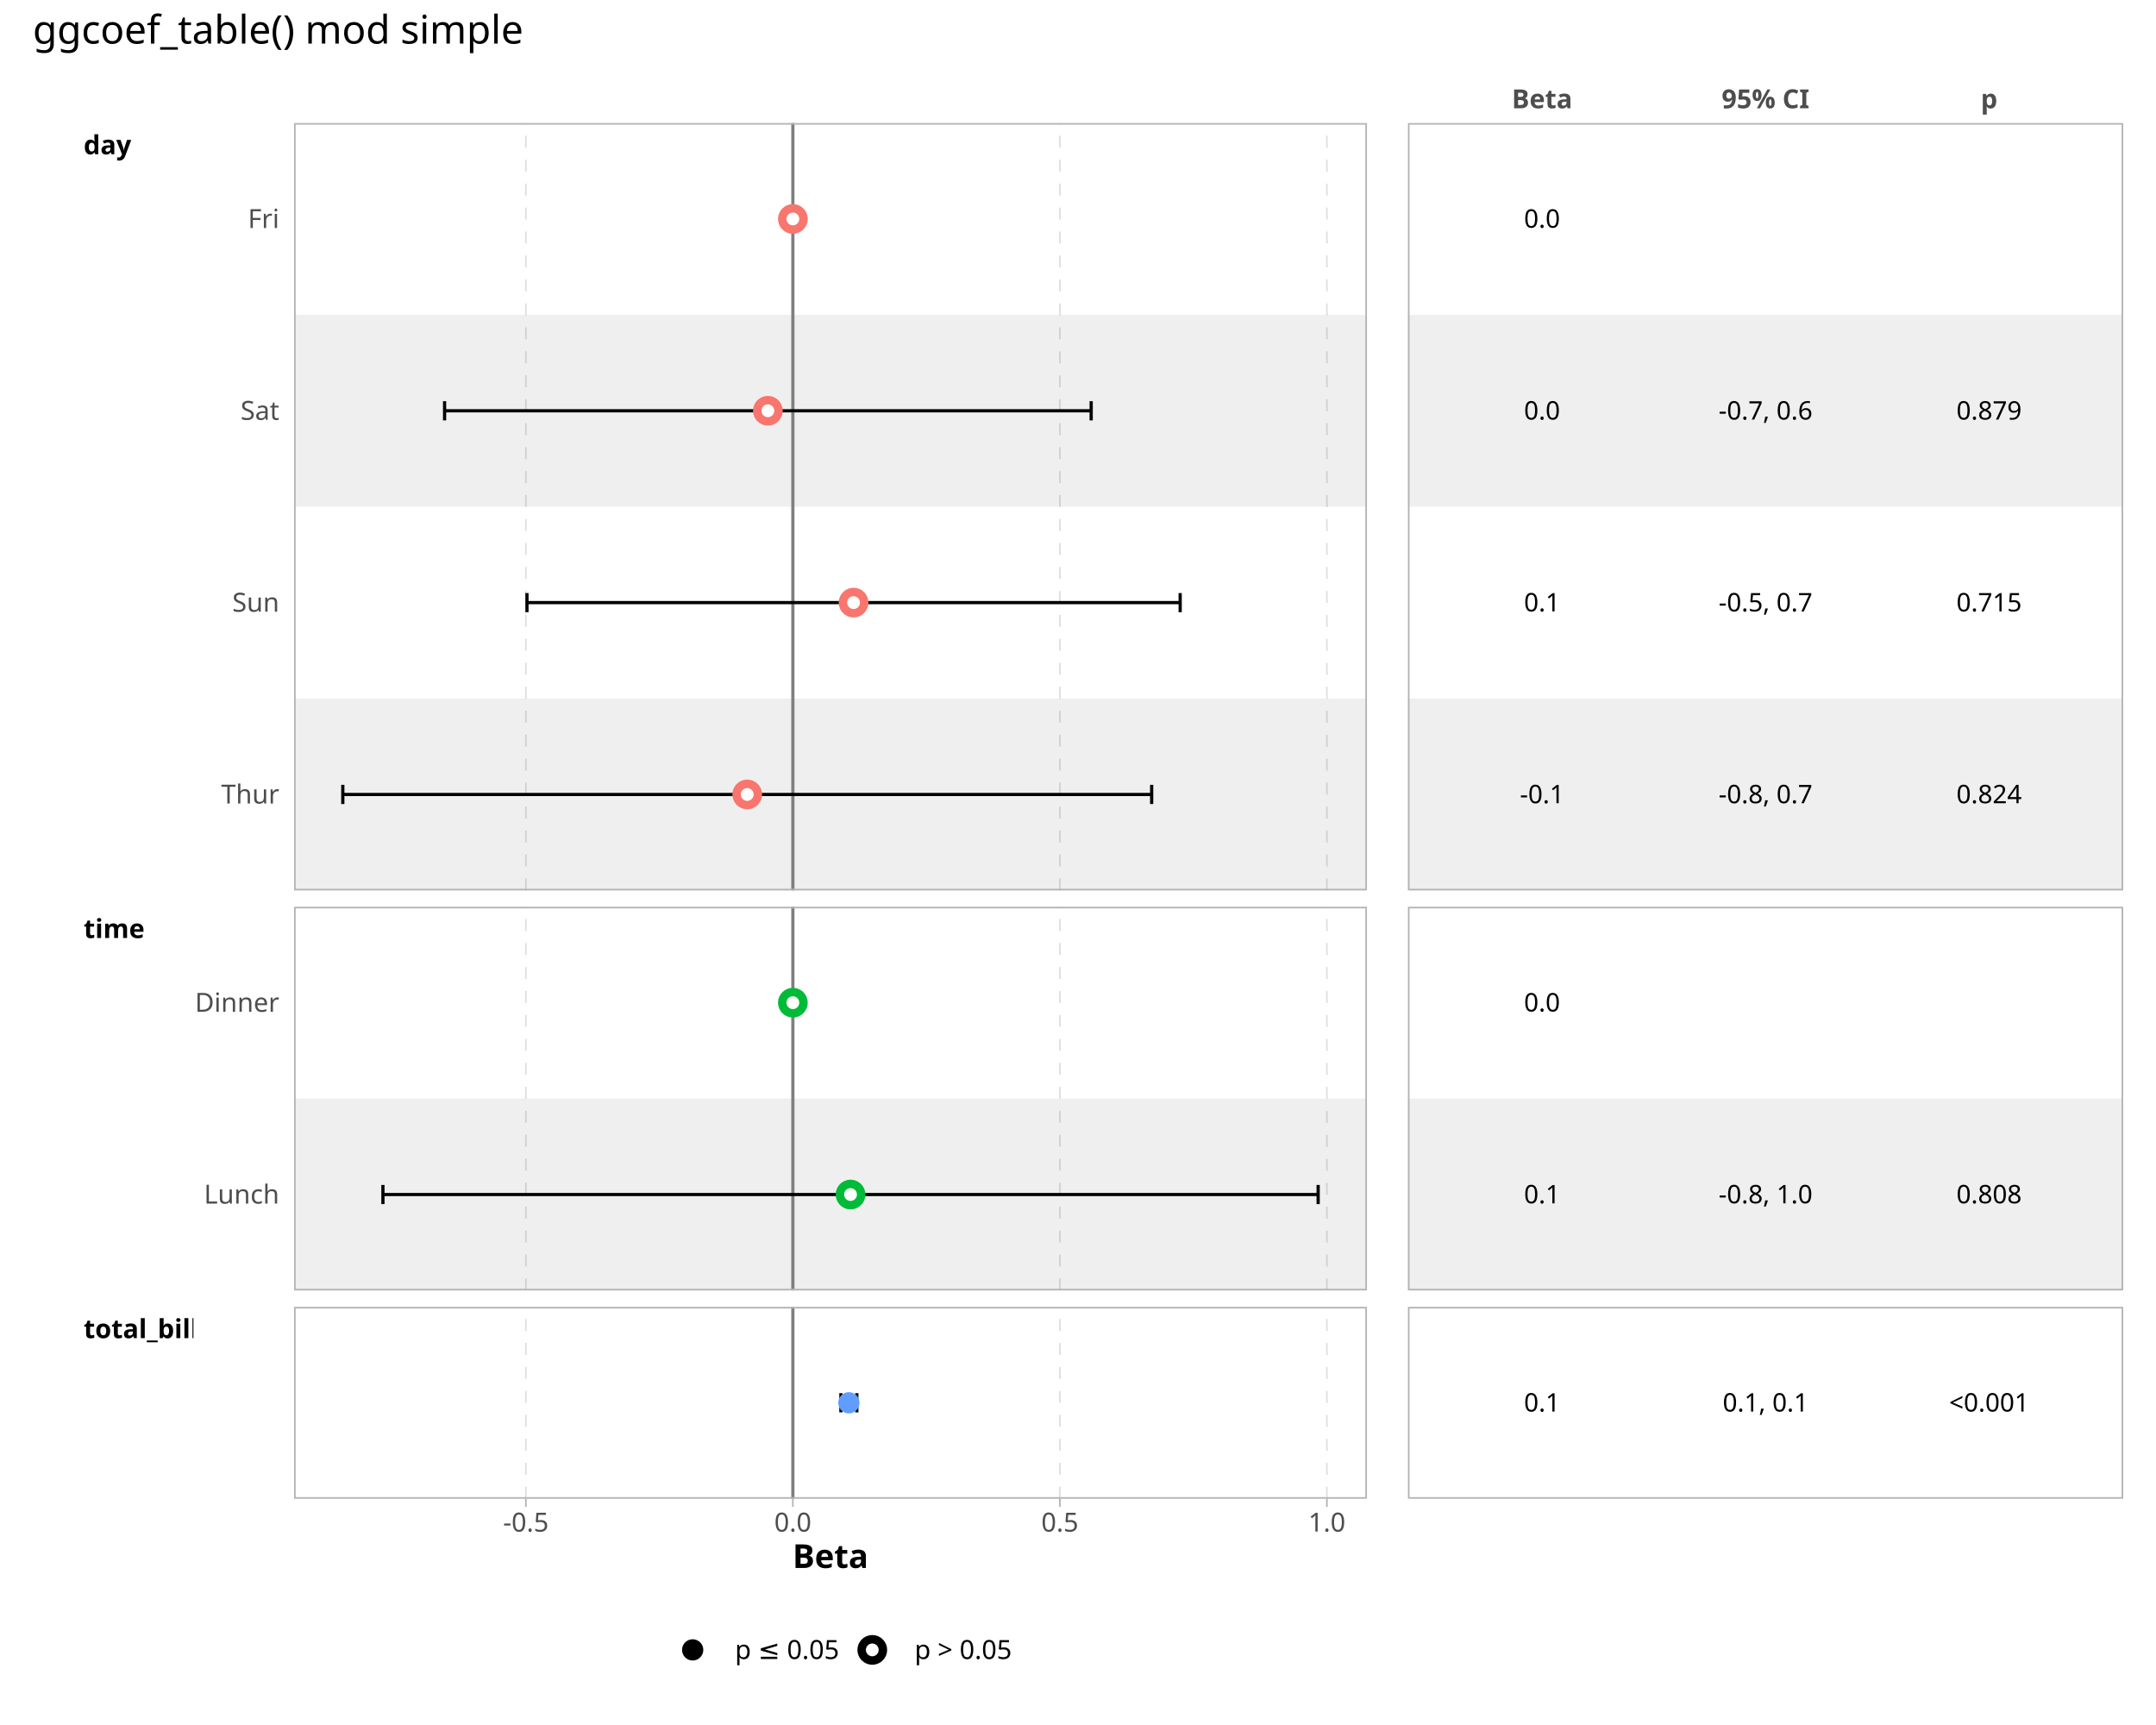
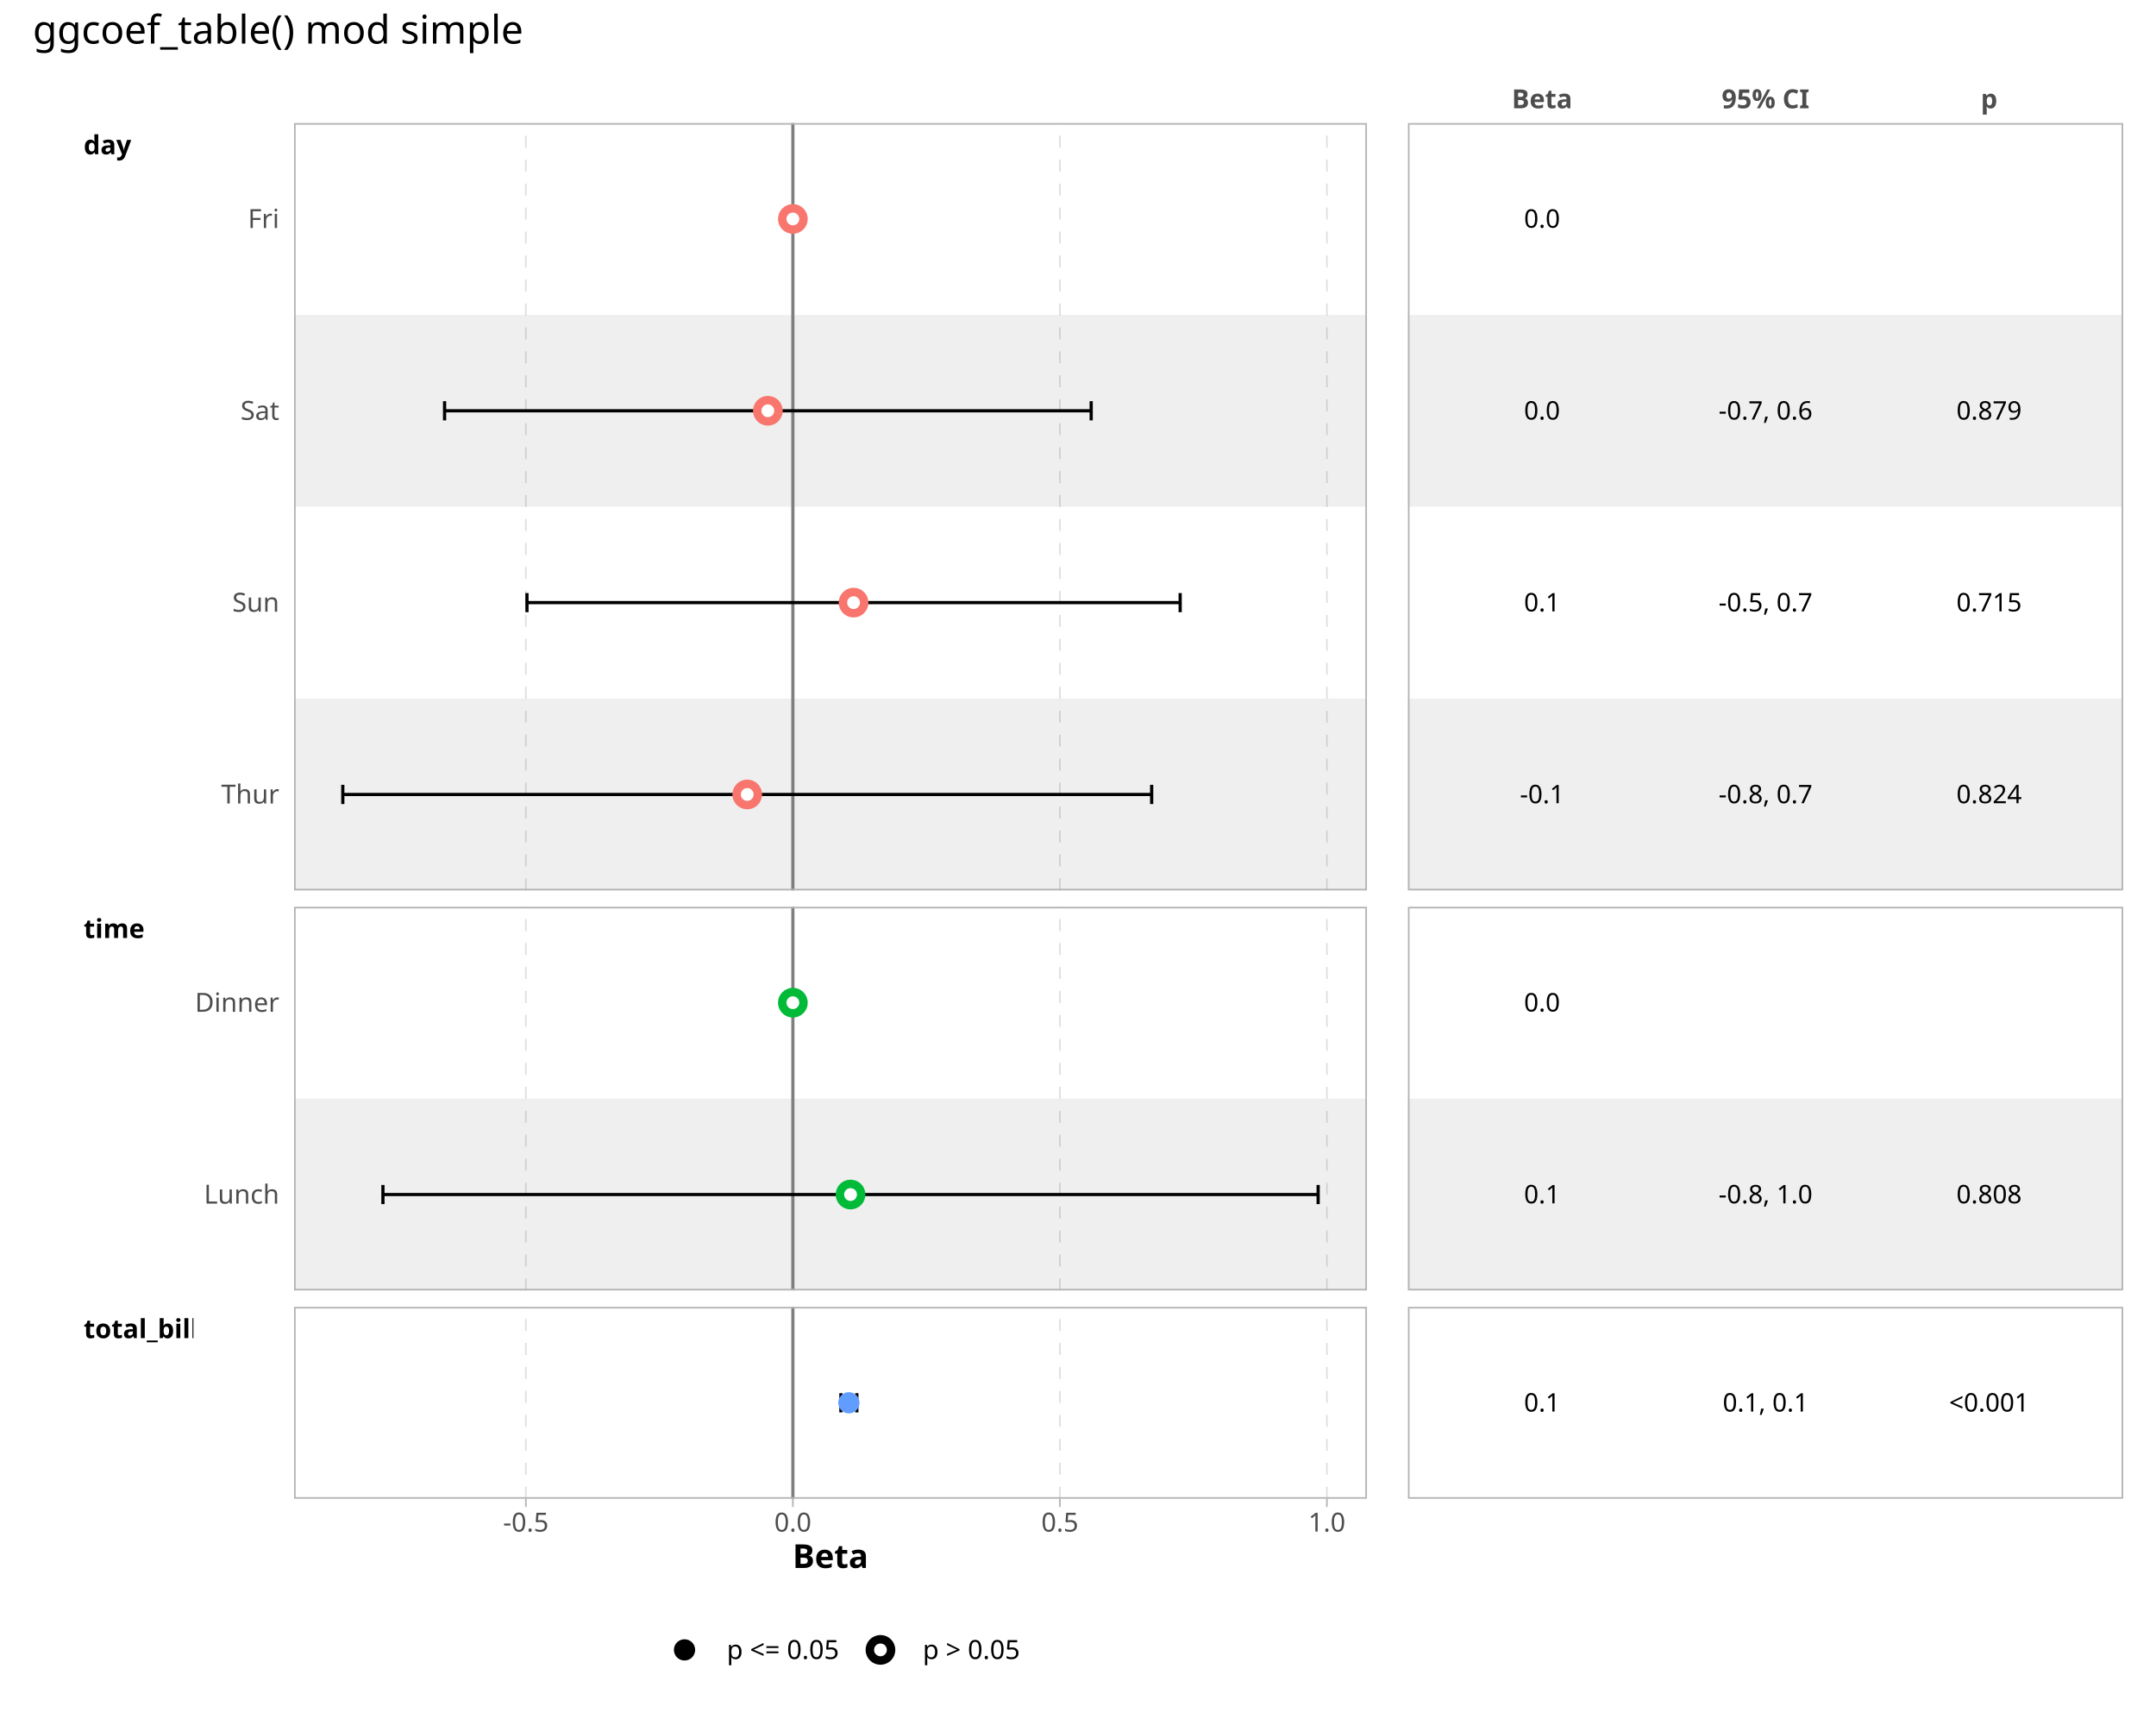
<svg xmlns="http://www.w3.org/2000/svg" class="svglite" data-engine-version="2.0" width="720.00pt" height="576.00pt" viewBox="0 0 720.00 576.00">
  <defs>
    <style type="text/css">
    .svglite line, .svglite polyline, .svglite polygon, .svglite path, .svglite rect, .svglite circle {
      fill: none;
      stroke: #000000;
      stroke-linecap: round;
      stroke-linejoin: round;
      stroke-miterlimit: 10.00;
    }
  </style>
  </defs>
  <rect width="100%" height="100%" style="stroke: none; fill: #FFFFFF;" />
  <defs>
    <clipPath id="cpMC4wMHw3MjAuMDB8MC4wMHw1NzYuMDA=">
      <rect x="0.00" y="0.00" width="720.00" height="576.00" />
    </clipPath>
  </defs>
  <g clip-path="url(#cpMC4wMHw3MjAuMDB8MC4wMHw1NzYuMDA=)">
    <rect x="0.00" y="0.00" width="720.00" height="576.00" style="stroke-width: 1.07; stroke: #FFFFFF; fill: #FFFFFF;" />
  </g>
  <defs>
    <clipPath id="cpOTguMjB8NzA5LjA0fDQxLjA4fDUwMC40NA==">
      <rect x="98.20" y="41.08" width="610.84" height="459.36" />
    </clipPath>
  </defs>
  <g clip-path="url(#cpOTguMjB8NzA5LjA0fDQxLjA4fDUwMC40NA==)">
</g>
  <g clip-path="url(#cpMC4wMHw3MjAuMDB8MC4wMHw1NzYuMDA=)">
</g>
  <defs>
    <clipPath id="cpNS40OHw0NjEuOTZ8MjIuNzh8NTcwLjUy">
      <rect x="5.48" y="22.78" width="456.48" height="547.74" />
    </clipPath>
  </defs>
  <g clip-path="url(#cpNS40OHw0NjEuOTZ8MjIuNzh8NTcwLjUy)">
    <rect x="5.48" y="22.78" width="456.48" height="547.74" style="stroke-width: 1.07; stroke: #FFFFFF; fill: #FFFFFF;" />
  </g>
  <g clip-path="url(#cpMC4wMHw3MjAuMDB8MC4wMHw1NzYuMDA=)">
</g>
  <defs>
    <clipPath id="cpOTguMjB8NDU2LjQ4fDQxLjA4fDI5Ny4zMQ==">
      <rect x="98.20" y="41.08" width="358.29" height="256.23" />
    </clipPath>
  </defs>
  <g clip-path="url(#cpOTguMjB8NDU2LjQ4fDQxLjA4fDI5Ny4zMQ==)">
    <rect x="98.20" y="41.08" width="358.29" height="256.23" style="stroke-width: 1.07; stroke: none; fill: #FFFFFF;" />
    <polyline points="175.61,297.31 175.61,41.08 " style="stroke-width: 0.53; stroke: #DEDEDE; stroke-dasharray: 4.00,4.00; stroke-linecap: butt;" />
    <polyline points="264.78,297.31 264.78,41.08 " style="stroke-width: 0.53; stroke: #DEDEDE; stroke-dasharray: 4.00,4.00; stroke-linecap: butt;" />
    <polyline points="353.95,297.31 353.95,41.08 " style="stroke-width: 0.53; stroke: #DEDEDE; stroke-dasharray: 4.00,4.00; stroke-linecap: butt;" />
    <polyline points="443.12,297.31 443.12,41.08 " style="stroke-width: 0.53; stroke: #DEDEDE; stroke-dasharray: 4.00,4.00; stroke-linecap: butt;" />
    <rect x="98.20" y="233.25" width="358.29" height="64.06" style="stroke-width: 1.07; stroke: none; stroke-linecap: butt; stroke-linejoin: miter; fill: #111111; fill-opacity: 0.067;" />
    <rect x="98.20" y="169.19" width="358.29" height="64.06" style="stroke-width: 1.07; stroke: none; stroke-linecap: butt; stroke-linejoin: miter;" />
    <rect x="98.20" y="105.13" width="358.29" height="64.06" style="stroke-width: 1.07; stroke: none; stroke-linecap: butt; stroke-linejoin: miter; fill: #111111; fill-opacity: 0.067;" />
    <rect x="98.20" y="41.08" width="358.29" height="64.06" style="stroke-width: 1.07; stroke: none; stroke-linecap: butt; stroke-linejoin: miter;" />
    <line x1="264.78" y1="297.31" x2="264.78" y2="41.08" style="stroke-width: 1.07; stroke: #7F7F7F; stroke-linecap: butt;" />
    <polyline points="364.40,140.37 364.40,133.96 " style="stroke-width: 1.07; stroke-linecap: butt;" />
    <polyline points="364.40,137.16 148.47,137.16 " style="stroke-width: 1.07; stroke-linecap: butt;" />
    <polyline points="148.47,140.37 148.47,133.96 " style="stroke-width: 1.07; stroke-linecap: butt;" />
    <polyline points="394.12,204.42 394.12,198.02 " style="stroke-width: 1.07; stroke-linecap: butt;" />
    <polyline points="394.12,201.22 175.98,201.22 " style="stroke-width: 1.07; stroke-linecap: butt;" />
    <polyline points="175.98,204.42 175.98,198.02 " style="stroke-width: 1.07; stroke-linecap: butt;" />
    <polyline points="384.60,268.48 384.60,262.07 " style="stroke-width: 1.07; stroke-linecap: butt;" />
    <polyline points="384.60,265.28 114.48,265.28 " style="stroke-width: 1.07; stroke-linecap: butt;" />
    <polyline points="114.48,268.48 114.48,262.07 " style="stroke-width: 1.07; stroke-linecap: butt;" />
    <circle cx="264.78" cy="73.11" r="3.55" style="stroke-width: 2.83; stroke: #F8766D; fill: #FFFFFF;" />
    <circle cx="256.43" cy="137.16" r="3.55" style="stroke-width: 2.83; stroke: #F8766D; fill: #FFFFFF;" />
    <circle cx="285.05" cy="201.22" r="3.55" style="stroke-width: 2.83; stroke: #F8766D; fill: #FFFFFF;" />
    <circle cx="249.54" cy="265.28" r="3.55" style="stroke-width: 2.83; stroke: #F8766D; fill: #FFFFFF;" />
    <rect x="98.20" y="41.08" width="358.29" height="256.23" style="stroke-width: 1.07; stroke: #B3B3B3;" />
  </g>
  <g clip-path="url(#cpMC4wMHw3MjAuMDB8MC4wMHw1NzYuMDA=)">
</g>
  <defs>
    <clipPath id="cpOTguMjB8NDU2LjQ4fDMwMi43OHw0MzAuOTA=">
      <rect x="98.20" y="302.78" width="358.29" height="128.11" />
    </clipPath>
  </defs>
  <g clip-path="url(#cpOTguMjB8NDU2LjQ4fDMwMi43OHw0MzAuOTA=)">
    <rect x="98.20" y="302.78" width="358.29" height="128.11" style="stroke-width: 1.07; stroke: none; fill: #FFFFFF;" />
    <polyline points="175.61,430.90 175.61,302.78 " style="stroke-width: 0.53; stroke: #DEDEDE; stroke-dasharray: 4.00,4.00; stroke-linecap: butt;" />
    <polyline points="264.78,430.90 264.78,302.78 " style="stroke-width: 0.53; stroke: #DEDEDE; stroke-dasharray: 4.00,4.00; stroke-linecap: butt;" />
    <polyline points="353.95,430.90 353.95,302.78 " style="stroke-width: 0.53; stroke: #DEDEDE; stroke-dasharray: 4.00,4.00; stroke-linecap: butt;" />
    <polyline points="443.12,430.90 443.12,302.78 " style="stroke-width: 0.53; stroke: #DEDEDE; stroke-dasharray: 4.00,4.00; stroke-linecap: butt;" />
    <rect x="98.20" y="366.84" width="358.29" height="64.06" style="stroke-width: 1.07; stroke: none; stroke-linecap: butt; stroke-linejoin: miter; fill: #111111; fill-opacity: 0.067;" />
    <rect x="98.20" y="302.78" width="358.29" height="64.06" style="stroke-width: 1.07; stroke: none; stroke-linecap: butt; stroke-linejoin: miter;" />
    <line x1="264.78" y1="430.90" x2="264.78" y2="302.78" style="stroke-width: 1.07; stroke: #7F7F7F; stroke-linecap: butt;" />
    <polyline points="440.20,402.07 440.20,395.67 " style="stroke-width: 1.07; stroke-linecap: butt;" />
    <polyline points="440.20,398.87 127.88,398.87 " style="stroke-width: 1.07; stroke-linecap: butt;" />
    <polyline points="127.88,402.07 127.88,395.67 " style="stroke-width: 1.07; stroke-linecap: butt;" />
    <circle cx="264.78" cy="334.81" r="3.55" style="stroke-width: 2.83; stroke: #00BA38; fill: #FFFFFF;" />
    <circle cx="284.04" cy="398.87" r="3.55" style="stroke-width: 2.83; stroke: #00BA38; fill: #FFFFFF;" />
    <rect x="98.20" y="302.78" width="358.29" height="128.11" style="stroke-width: 1.07; stroke: #B3B3B3;" />
  </g>
  <g clip-path="url(#cpMC4wMHw3MjAuMDB8MC4wMHw1NzYuMDA=)">
</g>
  <defs>
    <clipPath id="cpOTguMjB8NDU2LjQ4fDQzNi4zOHw1MDAuNDQ=">
      <rect x="98.20" y="436.38" width="358.29" height="64.06" />
    </clipPath>
  </defs>
  <g clip-path="url(#cpOTguMjB8NDU2LjQ4fDQzNi4zOHw1MDAuNDQ=)">
    <rect x="98.20" y="436.38" width="358.29" height="64.06" style="stroke-width: 1.07; stroke: none; fill: #FFFFFF;" />
    <polyline points="175.61,500.44 175.61,436.38 " style="stroke-width: 0.53; stroke: #DEDEDE; stroke-dasharray: 4.00,4.00; stroke-linecap: butt;" />
    <polyline points="264.78,500.44 264.78,436.38 " style="stroke-width: 0.53; stroke: #DEDEDE; stroke-dasharray: 4.00,4.00; stroke-linecap: butt;" />
    <polyline points="353.95,500.44 353.95,436.38 " style="stroke-width: 0.53; stroke: #DEDEDE; stroke-dasharray: 4.00,4.00; stroke-linecap: butt;" />
    <polyline points="443.12,500.44 443.12,436.38 " style="stroke-width: 0.53; stroke: #DEDEDE; stroke-dasharray: 4.00,4.00; stroke-linecap: butt;" />
    <rect x="98.20" y="436.38" width="358.29" height="64.06" style="stroke-width: 1.07; stroke: none; stroke-linecap: butt; stroke-linejoin: miter;" />
    <line x1="264.78" y1="500.44" x2="264.78" y2="436.38" style="stroke-width: 1.07; stroke: #7F7F7F; stroke-linecap: butt;" />
    <polyline points="286.14,471.61 286.14,465.20 " style="stroke-width: 1.07; stroke-linecap: butt;" />
    <polyline points="286.14,468.41 280.82,468.41 " style="stroke-width: 1.07; stroke-linecap: butt;" />
    <polyline points="280.82,471.61 280.82,465.20 " style="stroke-width: 1.07; stroke-linecap: butt;" />
    <circle cx="283.48" cy="468.41" r="3.55" style="stroke-width: 2.83; stroke: none; fill: #619CFF;" />
    <rect x="98.20" y="436.38" width="358.29" height="64.06" style="stroke-width: 1.07; stroke: #B3B3B3;" />
  </g>
  <g clip-path="url(#cpMC4wMHw3MjAuMDB8MC4wMHw1NzYuMDA=)">
</g>
  <defs>
    <clipPath id="cpMjMuNTV8NjQuNjB8NDEuMDh8Mjk3LjMx">
      <rect x="23.55" y="41.08" width="41.05" height="256.23" />
    </clipPath>
  </defs>
  <g clip-path="url(#cpMjMuNTV8NjQuNjB8NDEuMDh8Mjk3LjMx)">
    <text x="27.94" y="51.52" style="font-size: 8.80px; font-weight: bold; font-family: sans;" textLength="14.19px" lengthAdjust="spacingAndGlyphs">day</text>
  </g>
  <g clip-path="url(#cpMC4wMHw3MjAuMDB8MC4wMHw1NzYuMDA=)">
</g>
  <defs>
    <clipPath id="cpMjMuNTV8NjQuNjB8MzAyLjc4fDQzMC45MA==">
      <rect x="23.55" y="302.78" width="41.05" height="128.11" />
    </clipPath>
  </defs>
  <g clip-path="url(#cpMjMuNTV8NjQuNjB8MzAyLjc4fDQzMC45MA==)">
    <text x="27.94" y="313.22" style="font-size: 8.80px; font-weight: bold; font-family: sans;" textLength="16.63px" lengthAdjust="spacingAndGlyphs">time</text>
  </g>
  <g clip-path="url(#cpMC4wMHw3MjAuMDB8MC4wMHw1NzYuMDA=)">
</g>
  <defs>
    <clipPath id="cpMjMuNTV8NjQuNjB8NDM2LjM4fDUwMC40NA==">
      <rect x="23.55" y="436.38" width="41.05" height="64.06" />
    </clipPath>
  </defs>
  <g clip-path="url(#cpMjMuNTV8NjQuNjB8NDM2LjM4fDUwMC40NA==)">
    <text x="27.94" y="446.82" style="font-size: 8.80px; font-weight: bold; font-family: sans;" textLength="32.28px" lengthAdjust="spacingAndGlyphs">total_bill</text>
  </g>
  <g clip-path="url(#cpMC4wMHw3MjAuMDB8MC4wMHw1NzYuMDA=)">
    <polyline points="175.61,503.17 175.61,500.44 " style="stroke-width: 0.53; stroke: #B3B3B3; stroke-linecap: butt;" />
    <polyline points="264.78,503.17 264.78,500.44 " style="stroke-width: 0.53; stroke: #B3B3B3; stroke-linecap: butt;" />
    <polyline points="353.95,503.17 353.95,500.44 " style="stroke-width: 0.53; stroke: #B3B3B3; stroke-linecap: butt;" />
    <polyline points="443.12,503.17 443.12,500.44 " style="stroke-width: 0.53; stroke: #B3B3B3; stroke-linecap: butt;" />
    <text x="175.61" y="511.42" text-anchor="middle" style="font-size: 8.80px; fill: #4D4D4D; font-family: sans;" textLength="15.16px" lengthAdjust="spacingAndGlyphs">-0.5</text>
    <text x="264.78" y="511.42" text-anchor="middle" style="font-size: 8.80px; fill: #4D4D4D; font-family: sans;" textLength="12.23px" lengthAdjust="spacingAndGlyphs">0.0</text>
    <text x="353.95" y="511.42" text-anchor="middle" style="font-size: 8.80px; fill: #4D4D4D; font-family: sans;" textLength="12.23px" lengthAdjust="spacingAndGlyphs">0.5</text>
    <text x="443.12" y="511.42" text-anchor="middle" style="font-size: 8.80px; fill: #4D4D4D; font-family: sans;" textLength="12.23px" lengthAdjust="spacingAndGlyphs">1.0</text>
    <text x="93.27" y="268.30" text-anchor="end" style="font-size: 8.80px; fill: #4D4D4D; font-family: sans;" textLength="18.09px" lengthAdjust="spacingAndGlyphs">Thur</text>
    <text x="93.27" y="204.25" text-anchor="end" style="font-size: 8.80px; fill: #4D4D4D; font-family: sans;" textLength="15.66px" lengthAdjust="spacingAndGlyphs">Sun</text>
    <text x="93.27" y="140.19" text-anchor="end" style="font-size: 8.80px; fill: #4D4D4D; font-family: sans;" textLength="13.21px" lengthAdjust="spacingAndGlyphs">Sat</text>
    <text x="93.27" y="76.13" text-anchor="end" style="font-size: 8.80px; fill: #4D4D4D; font-family: sans;" textLength="10.26px" lengthAdjust="spacingAndGlyphs">Fri</text>
    <text x="93.27" y="401.90" text-anchor="end" style="font-size: 8.80px; fill: #4D4D4D; font-family: sans;" textLength="23.98px" lengthAdjust="spacingAndGlyphs">Lunch</text>
    <text x="93.27" y="337.84" text-anchor="end" style="font-size: 8.80px; fill: #4D4D4D; font-family: sans;" textLength="25.92px" lengthAdjust="spacingAndGlyphs">Dinner</text>
    <text x="277.34" y="523.56" text-anchor="middle" style="font-size: 11.00px; font-weight: bold; font-family: sans;" textLength="22.63px" lengthAdjust="spacingAndGlyphs">Beta</text>
-     <rect x="211.72" y="536.80" width="131.23" height="28.24" style="stroke-width: 1.07; stroke: none; fill: #FFFFFF;" />
-     <rect x="222.68" y="542.28" width="17.28" height="17.28" style="stroke-width: 1.07; stroke: none; fill: #FFFFFF;" />
-     <circle cx="231.32" cy="550.92" r="3.55" style="stroke-width: 2.83; stroke: none; fill: #000000;" />
-     <rect x="282.66" y="542.28" width="17.28" height="17.28" style="stroke-width: 1.07; stroke: none; fill: #FFFFFF;" />
-     <circle cx="291.30" cy="550.92" r="3.55" style="stroke-width: 2.83; fill: #FFFFFF;" />
-     <text x="245.44" y="553.95" style="font-size: 8.80px; font-family: sans;" textLength="31.74px" lengthAdjust="spacingAndGlyphs">p ≤ 0.05</text>
-     <text x="305.42" y="553.95" style="font-size: 8.80px; font-family: sans;" textLength="32.05px" lengthAdjust="spacingAndGlyphs">p &gt; 0.05</text>
+     <rect x="209.00" y="536.80" width="136.69" height="28.24" style="stroke-width: 1.07; stroke: none; fill: #FFFFFF;" />
+     <rect x="219.96" y="542.28" width="17.28" height="17.28" style="stroke-width: 1.07; stroke: none; fill: #FFFFFF;" />
+     <circle cx="228.60" cy="550.92" r="3.55" style="stroke-width: 2.83; stroke: none; fill: #000000;" />
+     <rect x="285.39" y="542.28" width="17.28" height="17.28" style="stroke-width: 1.07; stroke: none; fill: #FFFFFF;" />
+     <circle cx="294.03" cy="550.92" r="3.55" style="stroke-width: 2.83; fill: #FFFFFF;" />
+     <text x="242.71" y="553.95" style="font-size: 8.80px; font-family: sans;" textLength="37.20px" lengthAdjust="spacingAndGlyphs">p &lt;= 0.05</text>
+     <text x="308.15" y="553.95" style="font-size: 8.80px; font-family: sans;" textLength="32.05px" lengthAdjust="spacingAndGlyphs">p &gt; 0.05</text>
  </g>
  <defs>
    <clipPath id="cpNDYxLjk2fDcxNC41MnwyMi43OHw1NzAuNTI=">
      <rect x="461.96" y="22.78" width="252.56" height="547.74" />
    </clipPath>
  </defs>
  <g clip-path="url(#cpNDYxLjk2fDcxNC41MnwyMi43OHw1NzAuNTI=)">
    <rect x="461.96" y="22.78" width="252.56" height="547.74" style="stroke-width: 1.07; stroke: #FFFFFF; fill: #FFFFFF;" />
  </g>
  <g clip-path="url(#cpMC4wMHw3MjAuMDB8MC4wMHw1NzYuMDA=)">
</g>
  <defs>
    <clipPath id="cpNDcwLjE4fDcwOS4wNHw0MS4wOHwyOTcuMzE=">
      <rect x="470.18" y="41.08" width="238.86" height="256.23" />
    </clipPath>
  </defs>
  <g clip-path="url(#cpNDcwLjE4fDcwOS4wNHw0MS4wOHwyOTcuMzE=)">
    <rect x="470.18" y="41.08" width="238.86" height="256.23" style="stroke-width: 1.07; stroke: none; fill: #FFFFFF;" />
    <text x="514.97" y="76.04" text-anchor="middle" style="font-size: 8.54px; font-family: sans;" textLength="11.87px" lengthAdjust="spacingAndGlyphs">0.0</text>
    <text x="589.61" y="76.04" text-anchor="middle" style="font-size: 8.54px; font-family: sans;" textLength="2.37px" lengthAdjust="spacingAndGlyphs"> </text>
    <text x="514.97" y="140.10" text-anchor="middle" style="font-size: 8.54px; font-family: sans;" textLength="11.87px" lengthAdjust="spacingAndGlyphs">0.0</text>
    <text x="589.61" y="140.10" text-anchor="middle" style="font-size: 8.54px; font-family: sans;" textLength="31.32px" lengthAdjust="spacingAndGlyphs">-0.7, 0.6</text>
    <text x="664.26" y="140.10" text-anchor="middle" style="font-size: 8.54px; font-family: sans;" textLength="21.36px" lengthAdjust="spacingAndGlyphs">0.879</text>
    <text x="514.97" y="204.16" text-anchor="middle" style="font-size: 8.54px; font-family: sans;" textLength="11.87px" lengthAdjust="spacingAndGlyphs">0.1</text>
    <text x="589.61" y="204.16" text-anchor="middle" style="font-size: 8.54px; font-family: sans;" textLength="31.32px" lengthAdjust="spacingAndGlyphs">-0.5, 0.7</text>
    <text x="664.26" y="204.16" text-anchor="middle" style="font-size: 8.54px; font-family: sans;" textLength="21.36px" lengthAdjust="spacingAndGlyphs">0.715</text>
    <text x="514.97" y="268.21" text-anchor="middle" style="font-size: 8.54px; font-family: sans;" textLength="14.71px" lengthAdjust="spacingAndGlyphs">-0.1</text>
    <text x="589.61" y="268.21" text-anchor="middle" style="font-size: 8.54px; font-family: sans;" textLength="31.32px" lengthAdjust="spacingAndGlyphs">-0.8, 0.7</text>
    <text x="664.26" y="268.21" text-anchor="middle" style="font-size: 8.54px; font-family: sans;" textLength="21.36px" lengthAdjust="spacingAndGlyphs">0.824</text>
    <rect x="470.18" y="233.25" width="238.86" height="64.06" style="stroke-width: 1.07; stroke: none; stroke-linecap: butt; stroke-linejoin: miter; fill: #111111; fill-opacity: 0.067;" />
    <rect x="470.18" y="169.19" width="238.86" height="64.06" style="stroke-width: 1.07; stroke: none; stroke-linecap: butt; stroke-linejoin: miter;" />
    <rect x="470.18" y="105.13" width="238.86" height="64.06" style="stroke-width: 1.07; stroke: none; stroke-linecap: butt; stroke-linejoin: miter; fill: #111111; fill-opacity: 0.067;" />
    <rect x="470.18" y="41.08" width="238.86" height="64.06" style="stroke-width: 1.07; stroke: none; stroke-linecap: butt; stroke-linejoin: miter;" />
    <rect x="470.18" y="41.08" width="238.86" height="256.23" style="stroke-width: 1.07; stroke: #B3B3B3;" />
  </g>
  <g clip-path="url(#cpMC4wMHw3MjAuMDB8MC4wMHw1NzYuMDA=)">
</g>
  <defs>
    <clipPath id="cpNDcwLjE4fDcwOS4wNHwzMDIuNzh8NDMwLjkw">
      <rect x="470.18" y="302.78" width="238.86" height="128.11" />
    </clipPath>
  </defs>
  <g clip-path="url(#cpNDcwLjE4fDcwOS4wNHwzMDIuNzh8NDMwLjkw)">
    <rect x="470.18" y="302.78" width="238.86" height="128.11" style="stroke-width: 1.07; stroke: none; fill: #FFFFFF;" />
    <text x="514.97" y="337.75" text-anchor="middle" style="font-size: 8.54px; font-family: sans;" textLength="11.87px" lengthAdjust="spacingAndGlyphs">0.0</text>
    <text x="589.61" y="337.75" text-anchor="middle" style="font-size: 8.54px; font-family: sans;" textLength="2.37px" lengthAdjust="spacingAndGlyphs"> </text>
    <text x="514.97" y="401.81" text-anchor="middle" style="font-size: 8.54px; font-family: sans;" textLength="11.87px" lengthAdjust="spacingAndGlyphs">0.1</text>
    <text x="589.61" y="401.81" text-anchor="middle" style="font-size: 8.54px; font-family: sans;" textLength="31.32px" lengthAdjust="spacingAndGlyphs">-0.8, 1.0</text>
    <text x="664.26" y="401.81" text-anchor="middle" style="font-size: 8.54px; font-family: sans;" textLength="21.36px" lengthAdjust="spacingAndGlyphs">0.808</text>
    <rect x="470.18" y="366.84" width="238.86" height="64.06" style="stroke-width: 1.07; stroke: none; stroke-linecap: butt; stroke-linejoin: miter; fill: #111111; fill-opacity: 0.067;" />
    <rect x="470.18" y="302.78" width="238.86" height="64.06" style="stroke-width: 1.07; stroke: none; stroke-linecap: butt; stroke-linejoin: miter;" />
    <rect x="470.18" y="302.78" width="238.86" height="128.11" style="stroke-width: 1.07; stroke: #B3B3B3;" />
  </g>
  <g clip-path="url(#cpMC4wMHw3MjAuMDB8MC4wMHw1NzYuMDA=)">
</g>
  <defs>
    <clipPath id="cpNDcwLjE4fDcwOS4wNHw0MzYuMzh8NTAwLjQ0">
      <rect x="470.18" y="436.38" width="238.86" height="64.06" />
    </clipPath>
  </defs>
  <g clip-path="url(#cpNDcwLjE4fDcwOS4wNHw0MzYuMzh8NTAwLjQ0)">
    <rect x="470.18" y="436.38" width="238.86" height="64.06" style="stroke-width: 1.07; stroke: none; fill: #FFFFFF;" />
    <text x="514.97" y="471.34" text-anchor="middle" style="font-size: 8.54px; font-family: sans;" textLength="11.87px" lengthAdjust="spacingAndGlyphs">0.1</text>
    <text x="589.61" y="471.34" text-anchor="middle" style="font-size: 8.54px; font-family: sans;" textLength="28.48px" lengthAdjust="spacingAndGlyphs">0.1, 0.1</text>
    <text x="664.26" y="471.34" text-anchor="middle" style="font-size: 8.54px; font-family: sans;" textLength="26.35px" lengthAdjust="spacingAndGlyphs">&lt;0.001</text>
    <rect x="470.18" y="436.38" width="238.86" height="64.06" style="stroke-width: 1.07; stroke: none; stroke-linecap: butt; stroke-linejoin: miter;" />
    <rect x="470.18" y="436.38" width="238.86" height="64.06" style="stroke-width: 1.07; stroke: #B3B3B3;" />
  </g>
  <g clip-path="url(#cpMC4wMHw3MjAuMDB8MC4wMHw1NzYuMDA=)">
</g>
  <defs>
    <clipPath id="cpNDcwLjE4fDQ3MC4xOHw0MS4wOHwyOTcuMzE=">
      <rect x="470.18" y="41.08" width="0.00" height="256.23" />
    </clipPath>
  </defs>
  <g clip-path="url(#cpNDcwLjE4fDQ3MC4xOHw0MS4wOHwyOTcuMzE=)">
</g>
  <g clip-path="url(#cpMC4wMHw3MjAuMDB8MC4wMHw1NzYuMDA=)">
</g>
  <defs>
    <clipPath id="cpNDcwLjE4fDQ3MC4xOHwzMDIuNzh8NDMwLjkw">
      <rect x="470.18" y="302.78" width="0.00" height="128.11" />
    </clipPath>
  </defs>
  <g clip-path="url(#cpNDcwLjE4fDQ3MC4xOHwzMDIuNzh8NDMwLjkw)">
</g>
  <g clip-path="url(#cpMC4wMHw3MjAuMDB8MC4wMHw1NzYuMDA=)">
</g>
  <defs>
    <clipPath id="cpNDcwLjE4fDQ3MC4xOHw0MzYuMzh8NTAwLjQ0">
      <rect x="470.18" y="436.38" width="0.00" height="64.06" />
    </clipPath>
  </defs>
  <g clip-path="url(#cpNDcwLjE4fDQ3MC4xOHw0MzYuMzh8NTAwLjQ0)">
</g>
  <g clip-path="url(#cpMC4wMHw3MjAuMDB8MC4wMHw1NzYuMDA=)">
    <text x="514.97" y="36.15" text-anchor="middle" style="font-size: 8.80px; font-weight: bold; fill: #4D4D4D; font-family: sans;" textLength="18.11px" lengthAdjust="spacingAndGlyphs">Beta</text>
    <text x="589.61" y="36.15" text-anchor="middle" style="font-size: 8.80px; font-weight: bold; fill: #4D4D4D; font-family: sans;" textLength="28.86px" lengthAdjust="spacingAndGlyphs">95% CI</text>
    <text x="664.26" y="36.15" text-anchor="middle" style="font-size: 8.80px; font-weight: bold; fill: #4D4D4D; font-family: sans;" textLength="4.89px" lengthAdjust="spacingAndGlyphs">p</text>
    <text x="10.96" y="14.56" style="font-size: 13.20px; font-family: sans;" textLength="155.56px" lengthAdjust="spacingAndGlyphs">ggcoef_table() mod simple</text>
  </g>
</svg>
